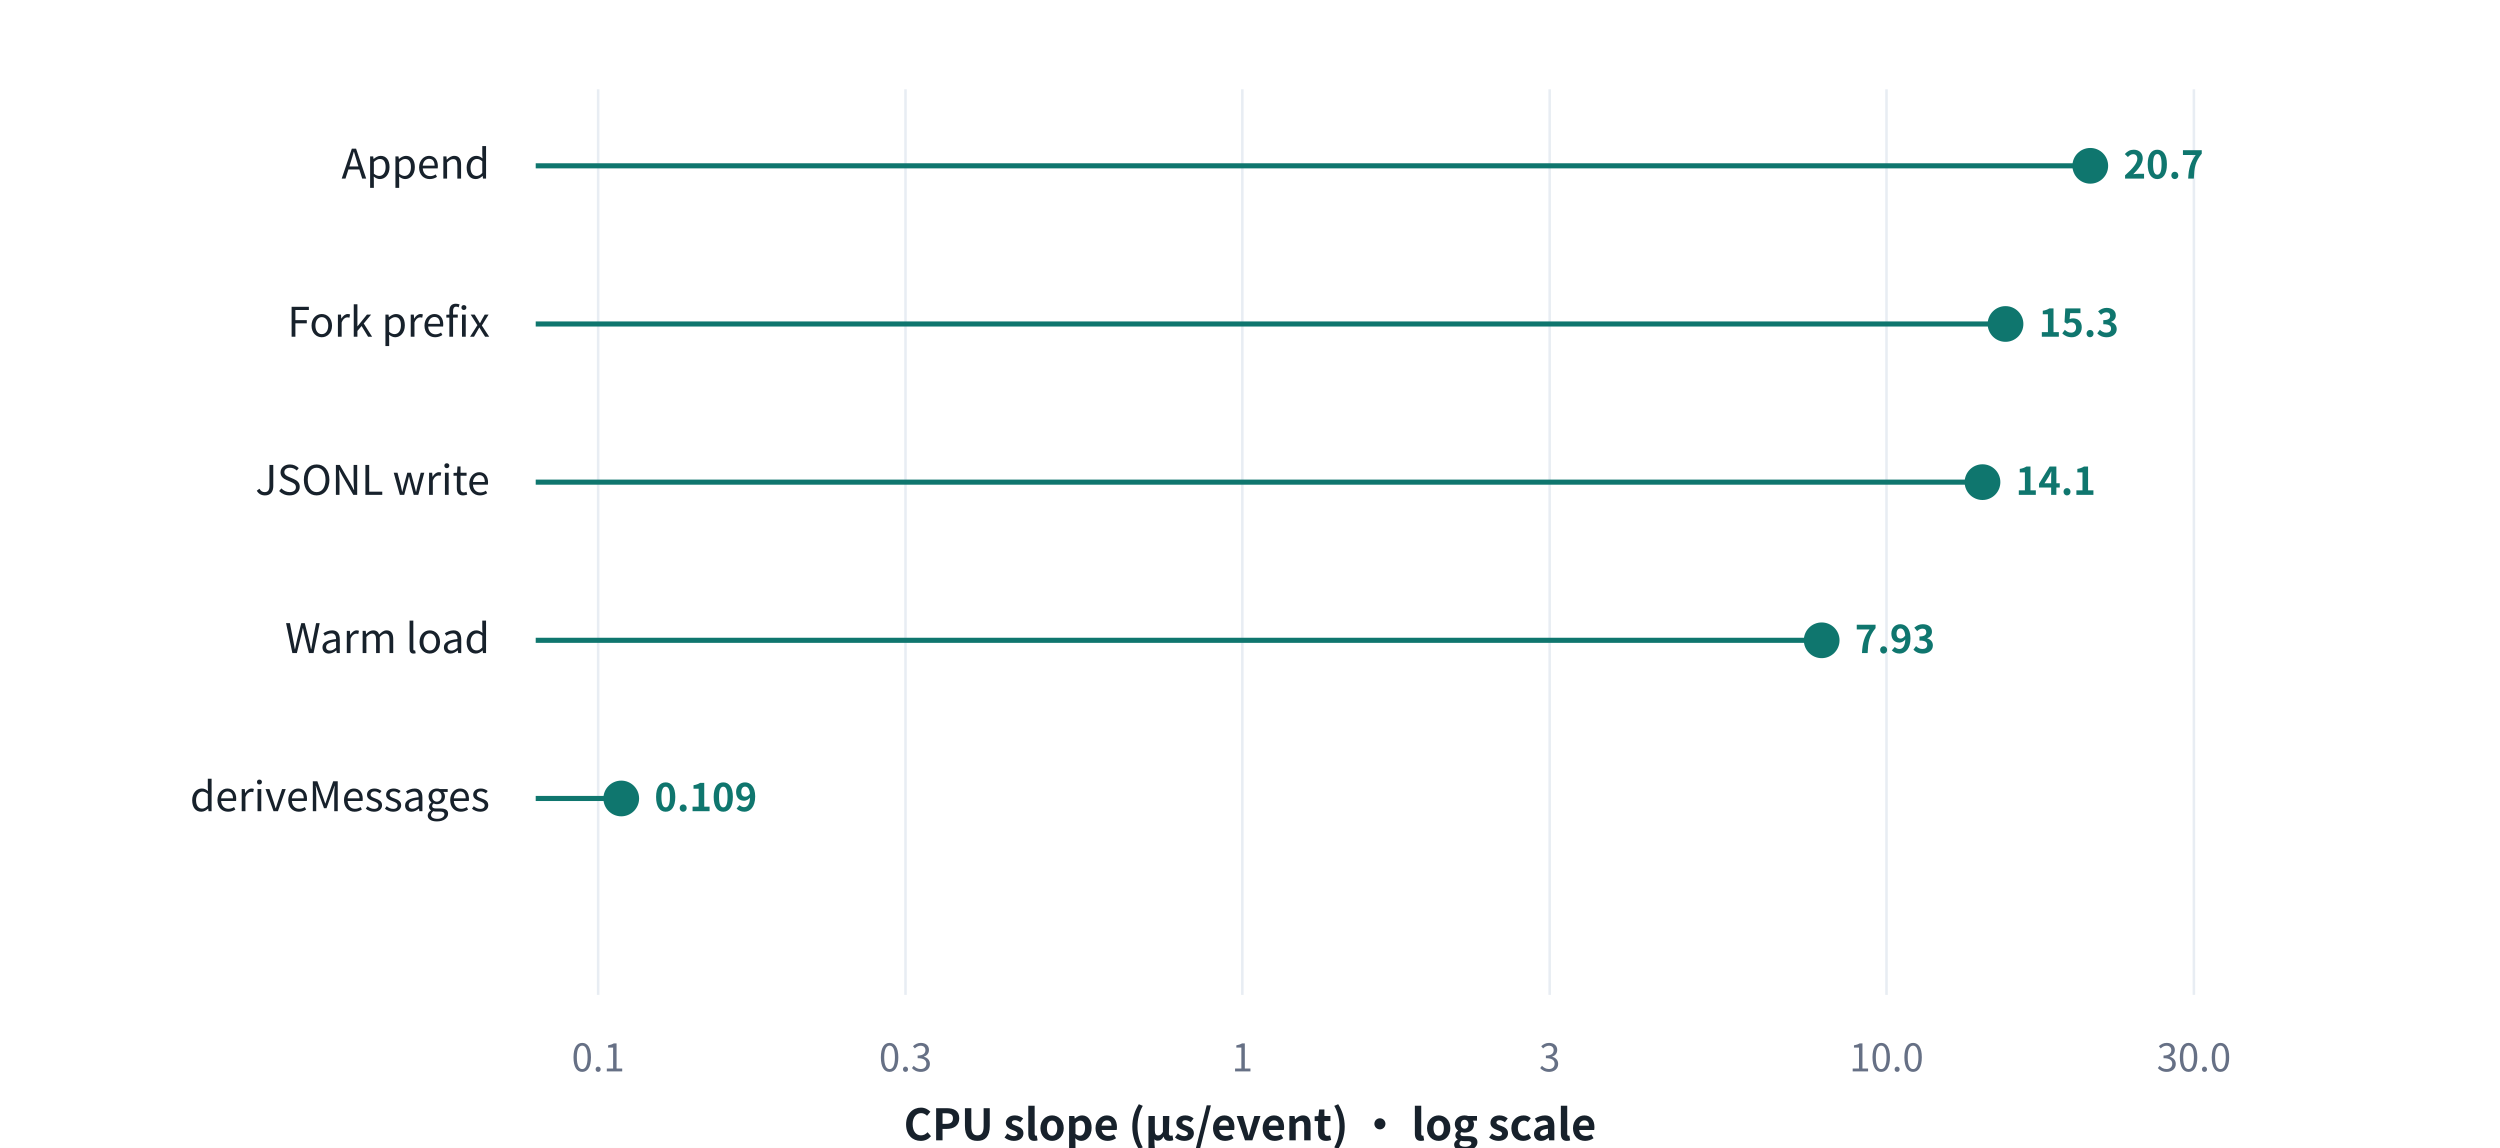
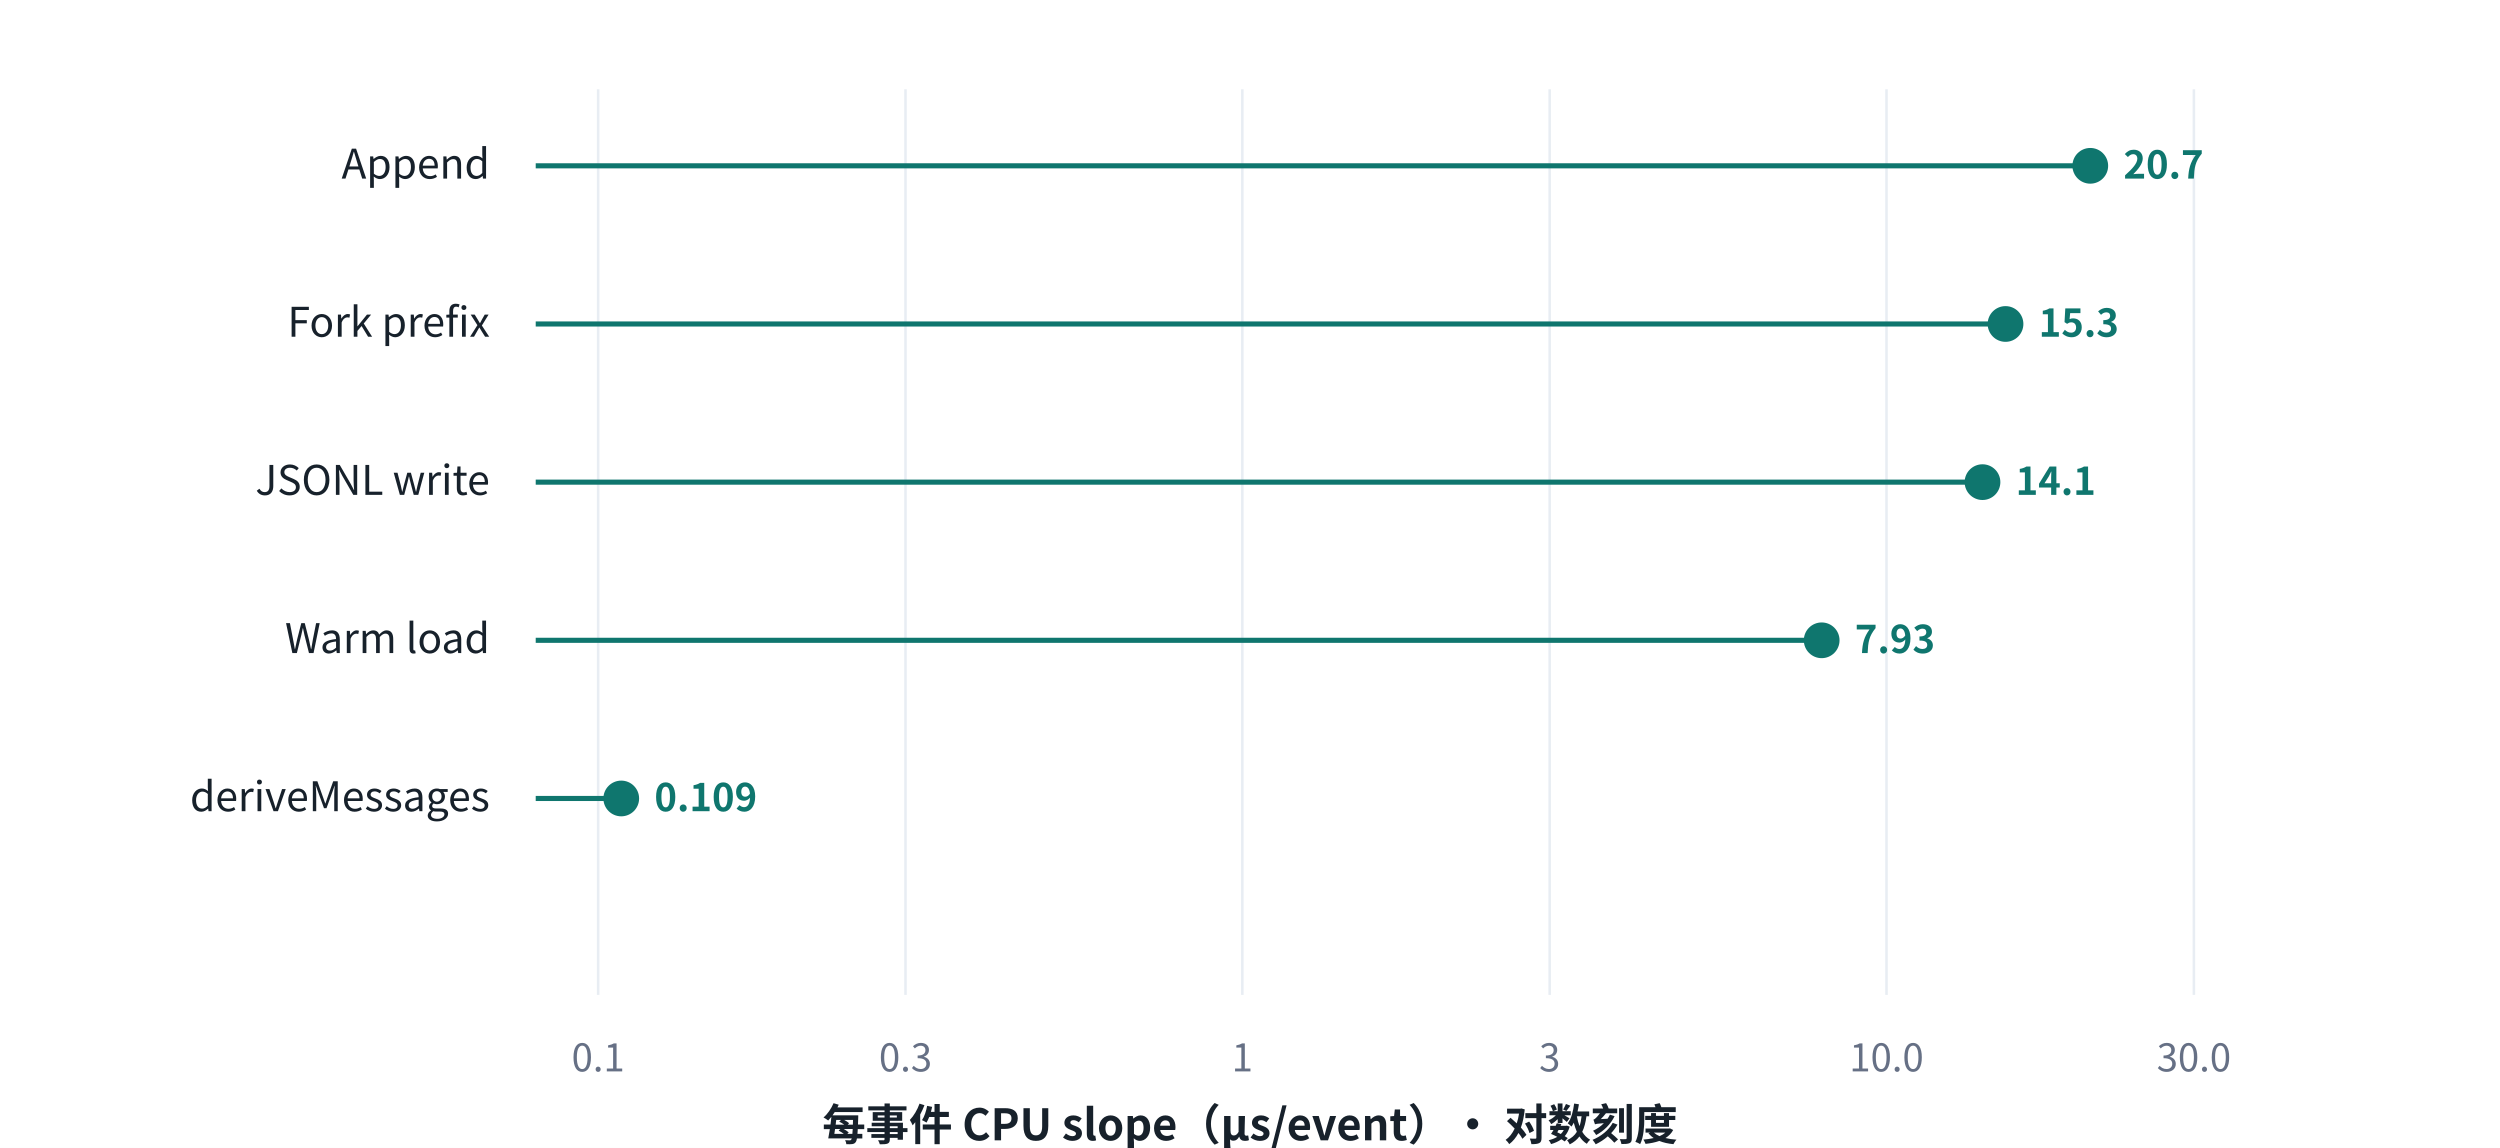
<svg xmlns="http://www.w3.org/2000/svg" viewBox="0 0 980 450" role="img" data-benchmark="C2" data-series-count="1">
  <rect width="980" height="450" fill="#FFFFFF" />
  <defs>
    <marker id="arrow" viewBox="0 0 10 10" refX="8" refY="5" markerWidth="7" markerHeight="7" orient="auto-start-reverse">
      <path d="M 0 0 L 10 5 L 0 10 z" fill="#64748B" />
    </marker>
  </defs>
  <line x1="234.472" y1="35" x2="234.472" y2="390" stroke="#E8EDF3" />
  <text x="234.472" y="420" fill="#667085" font-size="15" font-weight="400" text-anchor="middle" font-family="'Noto Sans CJK SC','PingFang SC','Microsoft YaHei','Segoe UI',system-ui,sans-serif">0.1</text>
  <line x1="354.956" y1="35" x2="354.956" y2="390" stroke="#E8EDF3" />
  <text x="354.956" y="420" fill="#667085" font-size="15" font-weight="400" text-anchor="middle" font-family="'Noto Sans CJK SC','PingFang SC','Microsoft YaHei','Segoe UI',system-ui,sans-serif">0.3</text>
  <line x1="486.994" y1="35" x2="486.994" y2="390" stroke="#E8EDF3" />
  <text x="486.994" y="420" fill="#667085" font-size="15" font-weight="400" text-anchor="middle" font-family="'Noto Sans CJK SC','PingFang SC','Microsoft YaHei','Segoe UI',system-ui,sans-serif">1</text>
  <line x1="607.478" y1="35" x2="607.478" y2="390" stroke="#E8EDF3" />
  <text x="607.478" y="420" fill="#667085" font-size="15" font-weight="400" text-anchor="middle" font-family="'Noto Sans CJK SC','PingFang SC','Microsoft YaHei','Segoe UI',system-ui,sans-serif">3</text>
  <line x1="739.516" y1="35" x2="739.516" y2="390" stroke="#E8EDF3" />
  <text x="739.516" y="420" fill="#667085" font-size="15" font-weight="400" text-anchor="middle" font-family="'Noto Sans CJK SC','PingFang SC','Microsoft YaHei','Segoe UI',system-ui,sans-serif">10.0</text>
  <line x1="860.0" y1="35" x2="860.0" y2="390" stroke="#E8EDF3" />
  <text x="860.0" y="420" fill="#667085" font-size="15" font-weight="400" text-anchor="middle" font-family="'Noto Sans CJK SC','PingFang SC','Microsoft YaHei','Segoe UI',system-ui,sans-serif">30.0</text>
  <text x="192" y="70" fill="#17212B" font-size="16" font-weight="400" text-anchor="end" font-family="'Noto Sans CJK SC','PingFang SC','Microsoft YaHei','Segoe UI',system-ui,sans-serif">Append</text>
  <line x1="210.0" y1="65" x2="819.391" y2="65" stroke="#0F766E" stroke-width="2" />
  <circle cx="819.391" cy="65" r="7" fill="#0F766E" />
  <text x="832.391" y="70" fill="#0F766E" font-size="15" font-weight="700" text-anchor="start" font-family="'Noto Sans CJK SC','PingFang SC','Microsoft YaHei','Segoe UI',system-ui,sans-serif">20.7</text>
  <text x="192" y="132" fill="#17212B" font-size="16" font-weight="400" text-anchor="end" font-family="'Noto Sans CJK SC','PingFang SC','Microsoft YaHei','Segoe UI',system-ui,sans-serif">Fork prefix</text>
  <line x1="210.0" y1="127" x2="786.165" y2="127" stroke="#0F766E" stroke-width="2" />
  <circle cx="786.165" cy="127" r="7" fill="#0F766E" />
  <text x="799.165" y="132" fill="#0F766E" font-size="15" font-weight="700" text-anchor="start" font-family="'Noto Sans CJK SC','PingFang SC','Microsoft YaHei','Segoe UI',system-ui,sans-serif">15.3</text>
  <text x="192" y="194" fill="#17212B" font-size="16" font-weight="400" text-anchor="end" font-family="'Noto Sans CJK SC','PingFang SC','Microsoft YaHei','Segoe UI',system-ui,sans-serif">JSONL write</text>
  <line x1="210.0" y1="189" x2="777.138" y2="189" stroke="#0F766E" stroke-width="2" />
  <circle cx="777.138" cy="189" r="7" fill="#0F766E" />
  <text x="790.138" y="194" fill="#0F766E" font-size="15" font-weight="700" text-anchor="start" font-family="'Noto Sans CJK SC','PingFang SC','Microsoft YaHei','Segoe UI',system-ui,sans-serif">14.1</text>
  <text x="192" y="256" fill="#17212B" font-size="16" font-weight="400" text-anchor="end" font-family="'Noto Sans CJK SC','PingFang SC','Microsoft YaHei','Segoe UI',system-ui,sans-serif">Warm load</text>
  <line x1="210.0" y1="251" x2="714.098" y2="251" stroke="#0F766E" stroke-width="2" />
  <circle cx="714.098" cy="251" r="7" fill="#0F766E" />
  <text x="727.098" y="256" fill="#0F766E" font-size="15" font-weight="700" text-anchor="start" font-family="'Noto Sans CJK SC','PingFang SC','Microsoft YaHei','Segoe UI',system-ui,sans-serif">7.93</text>
  <text x="192" y="318" fill="#17212B" font-size="16" font-weight="400" text-anchor="end" font-family="'Noto Sans CJK SC','PingFang SC','Microsoft YaHei','Segoe UI',system-ui,sans-serif">deriveMessages</text>
  <line x1="210.0" y1="313" x2="243.529" y2="313" stroke="#0F766E" stroke-width="2" />
  <circle cx="243.529" cy="313" r="7" fill="#0F766E" />
  <text x="256.529" y="318" fill="#0F766E" font-size="15" font-weight="700" text-anchor="start" font-family="'Noto Sans CJK SC','PingFang SC','Microsoft YaHei','Segoe UI',system-ui,sans-serif">0.109</text>
-   <text x="490" y="447" fill="#17212B" font-size="17" font-weight="700" text-anchor="middle" font-family="'Noto Sans CJK SC','PingFang SC','Microsoft YaHei','Segoe UI',system-ui,sans-serif">CPU slope (μs/event) · log scale</text>
+   <text x="490" y="447" fill="#17212B" font-size="17" font-weight="700" text-anchor="middle" font-family="'Noto Sans CJK SC','PingFang SC','Microsoft YaHei','Segoe UI',system-ui,sans-serif">每事件 CPU slope（μs/event）· 对数刻度</text>
</svg>
